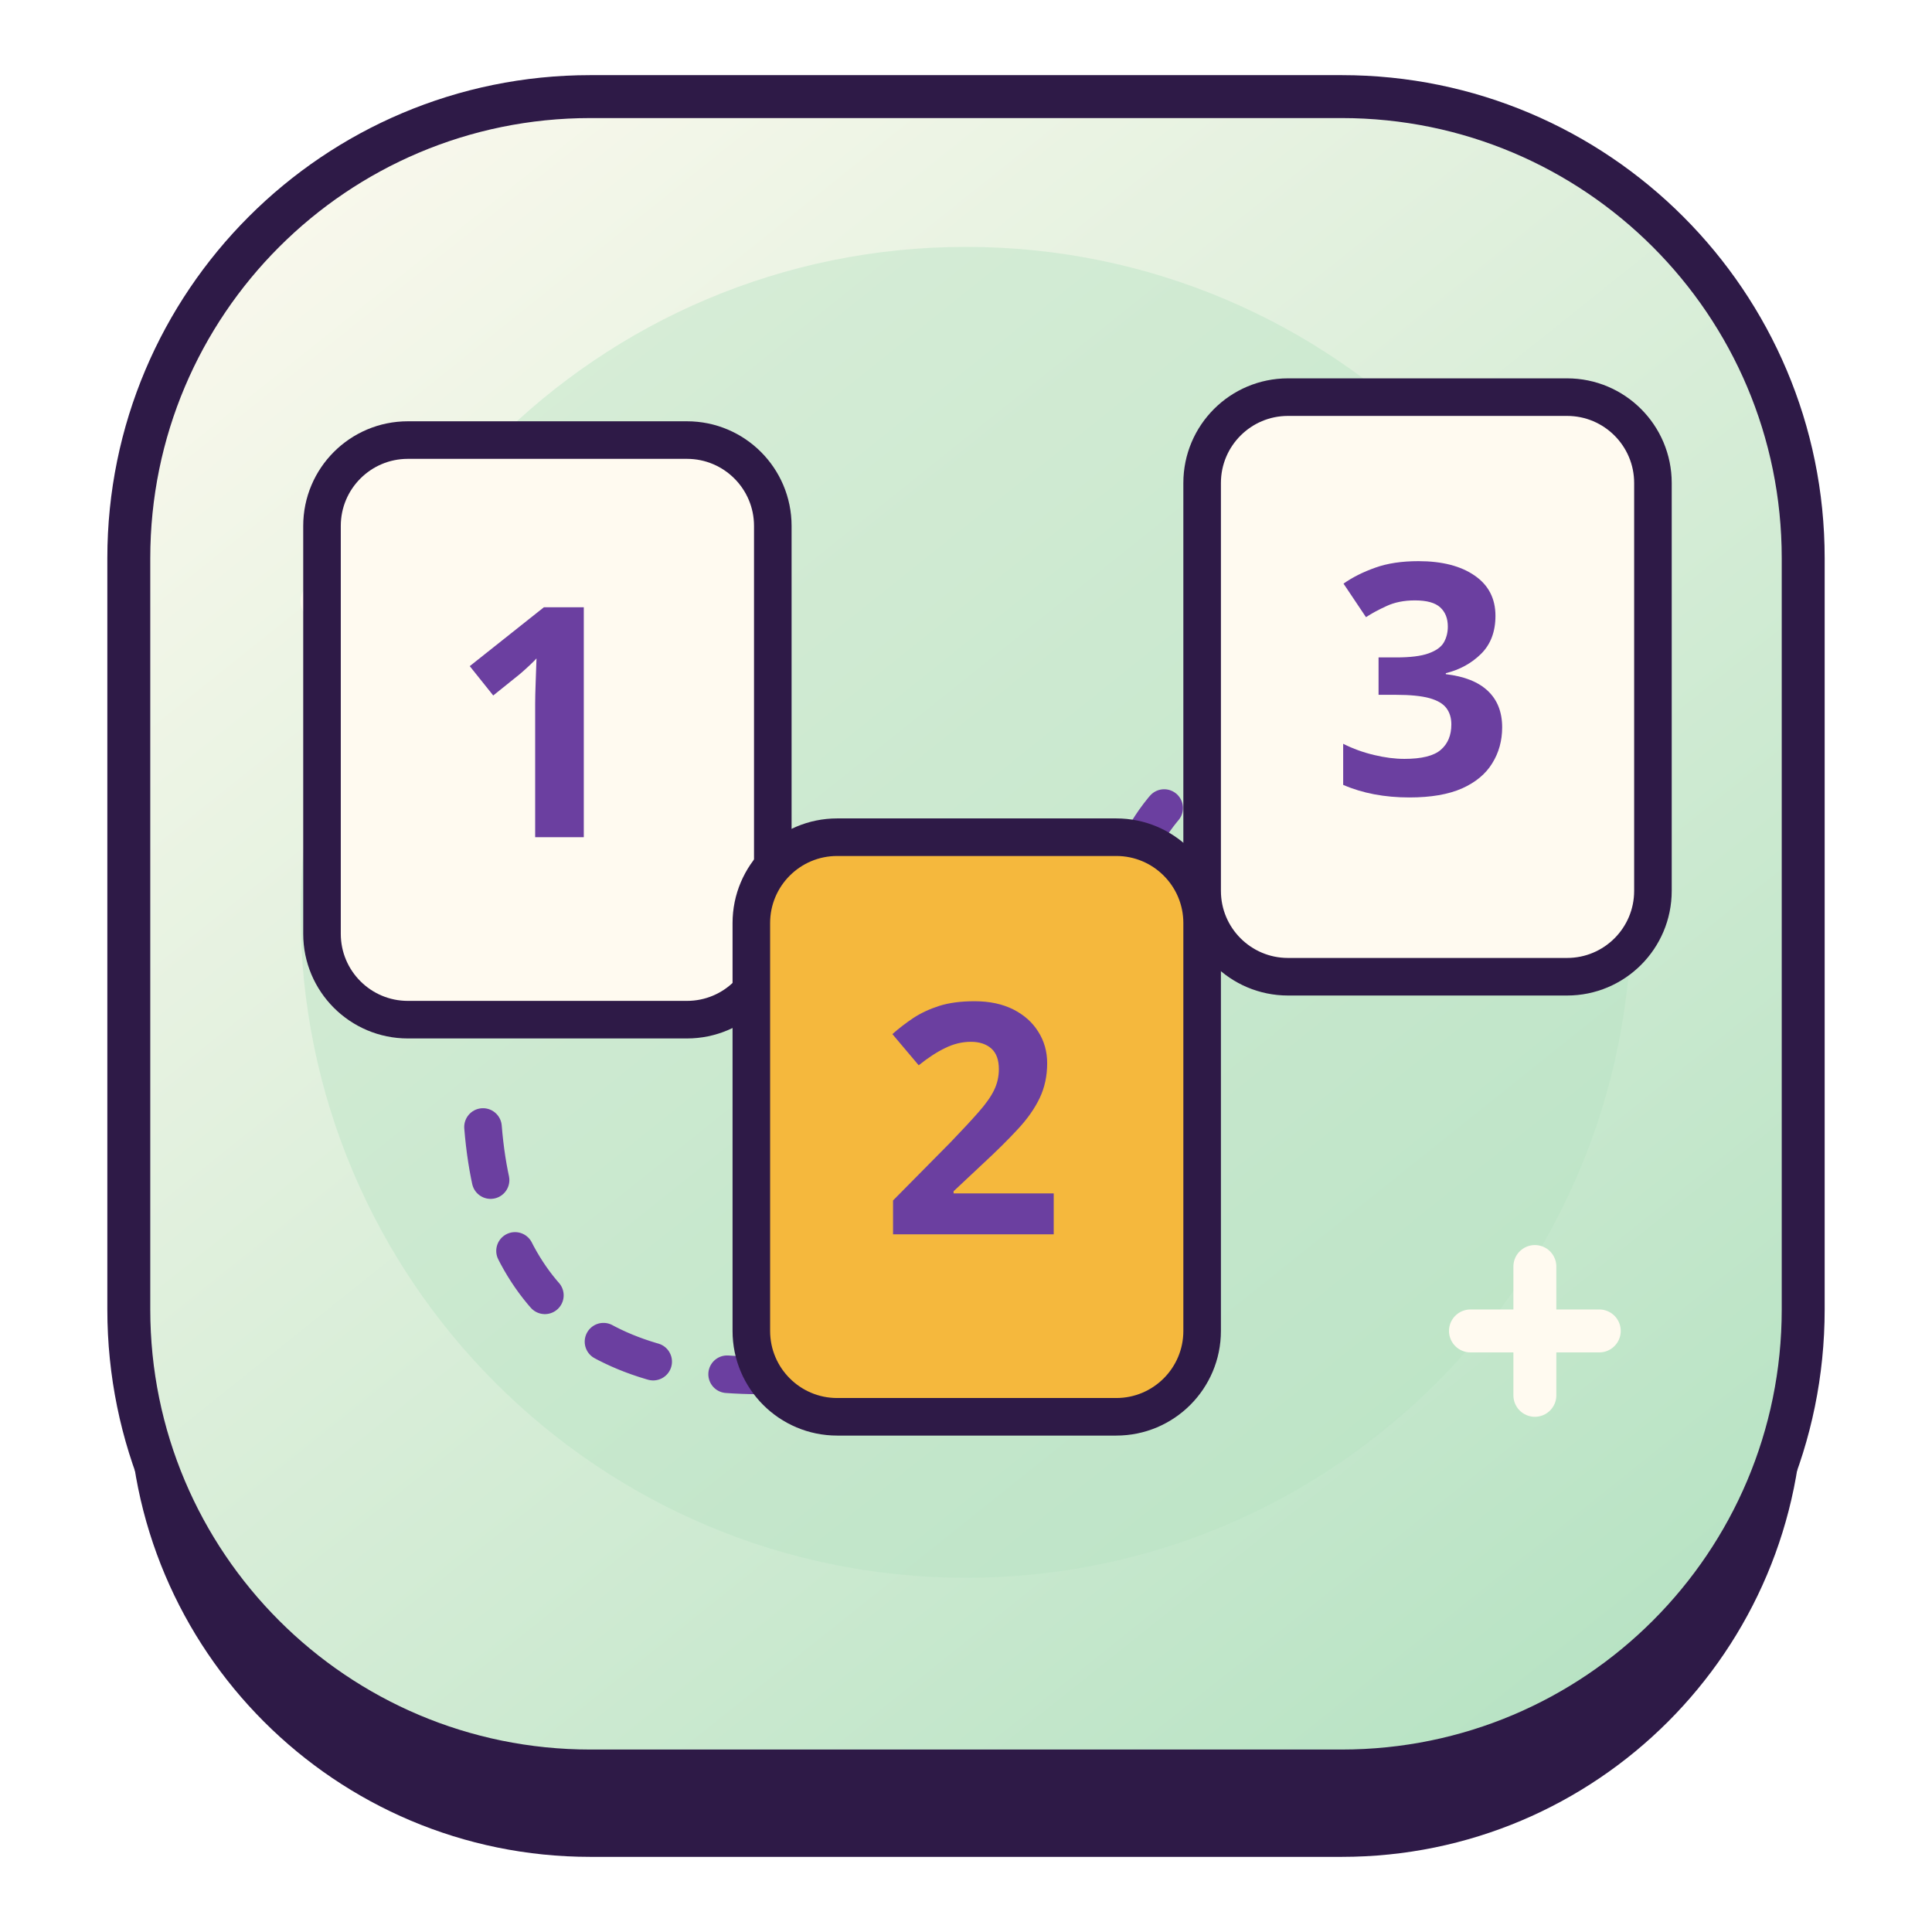
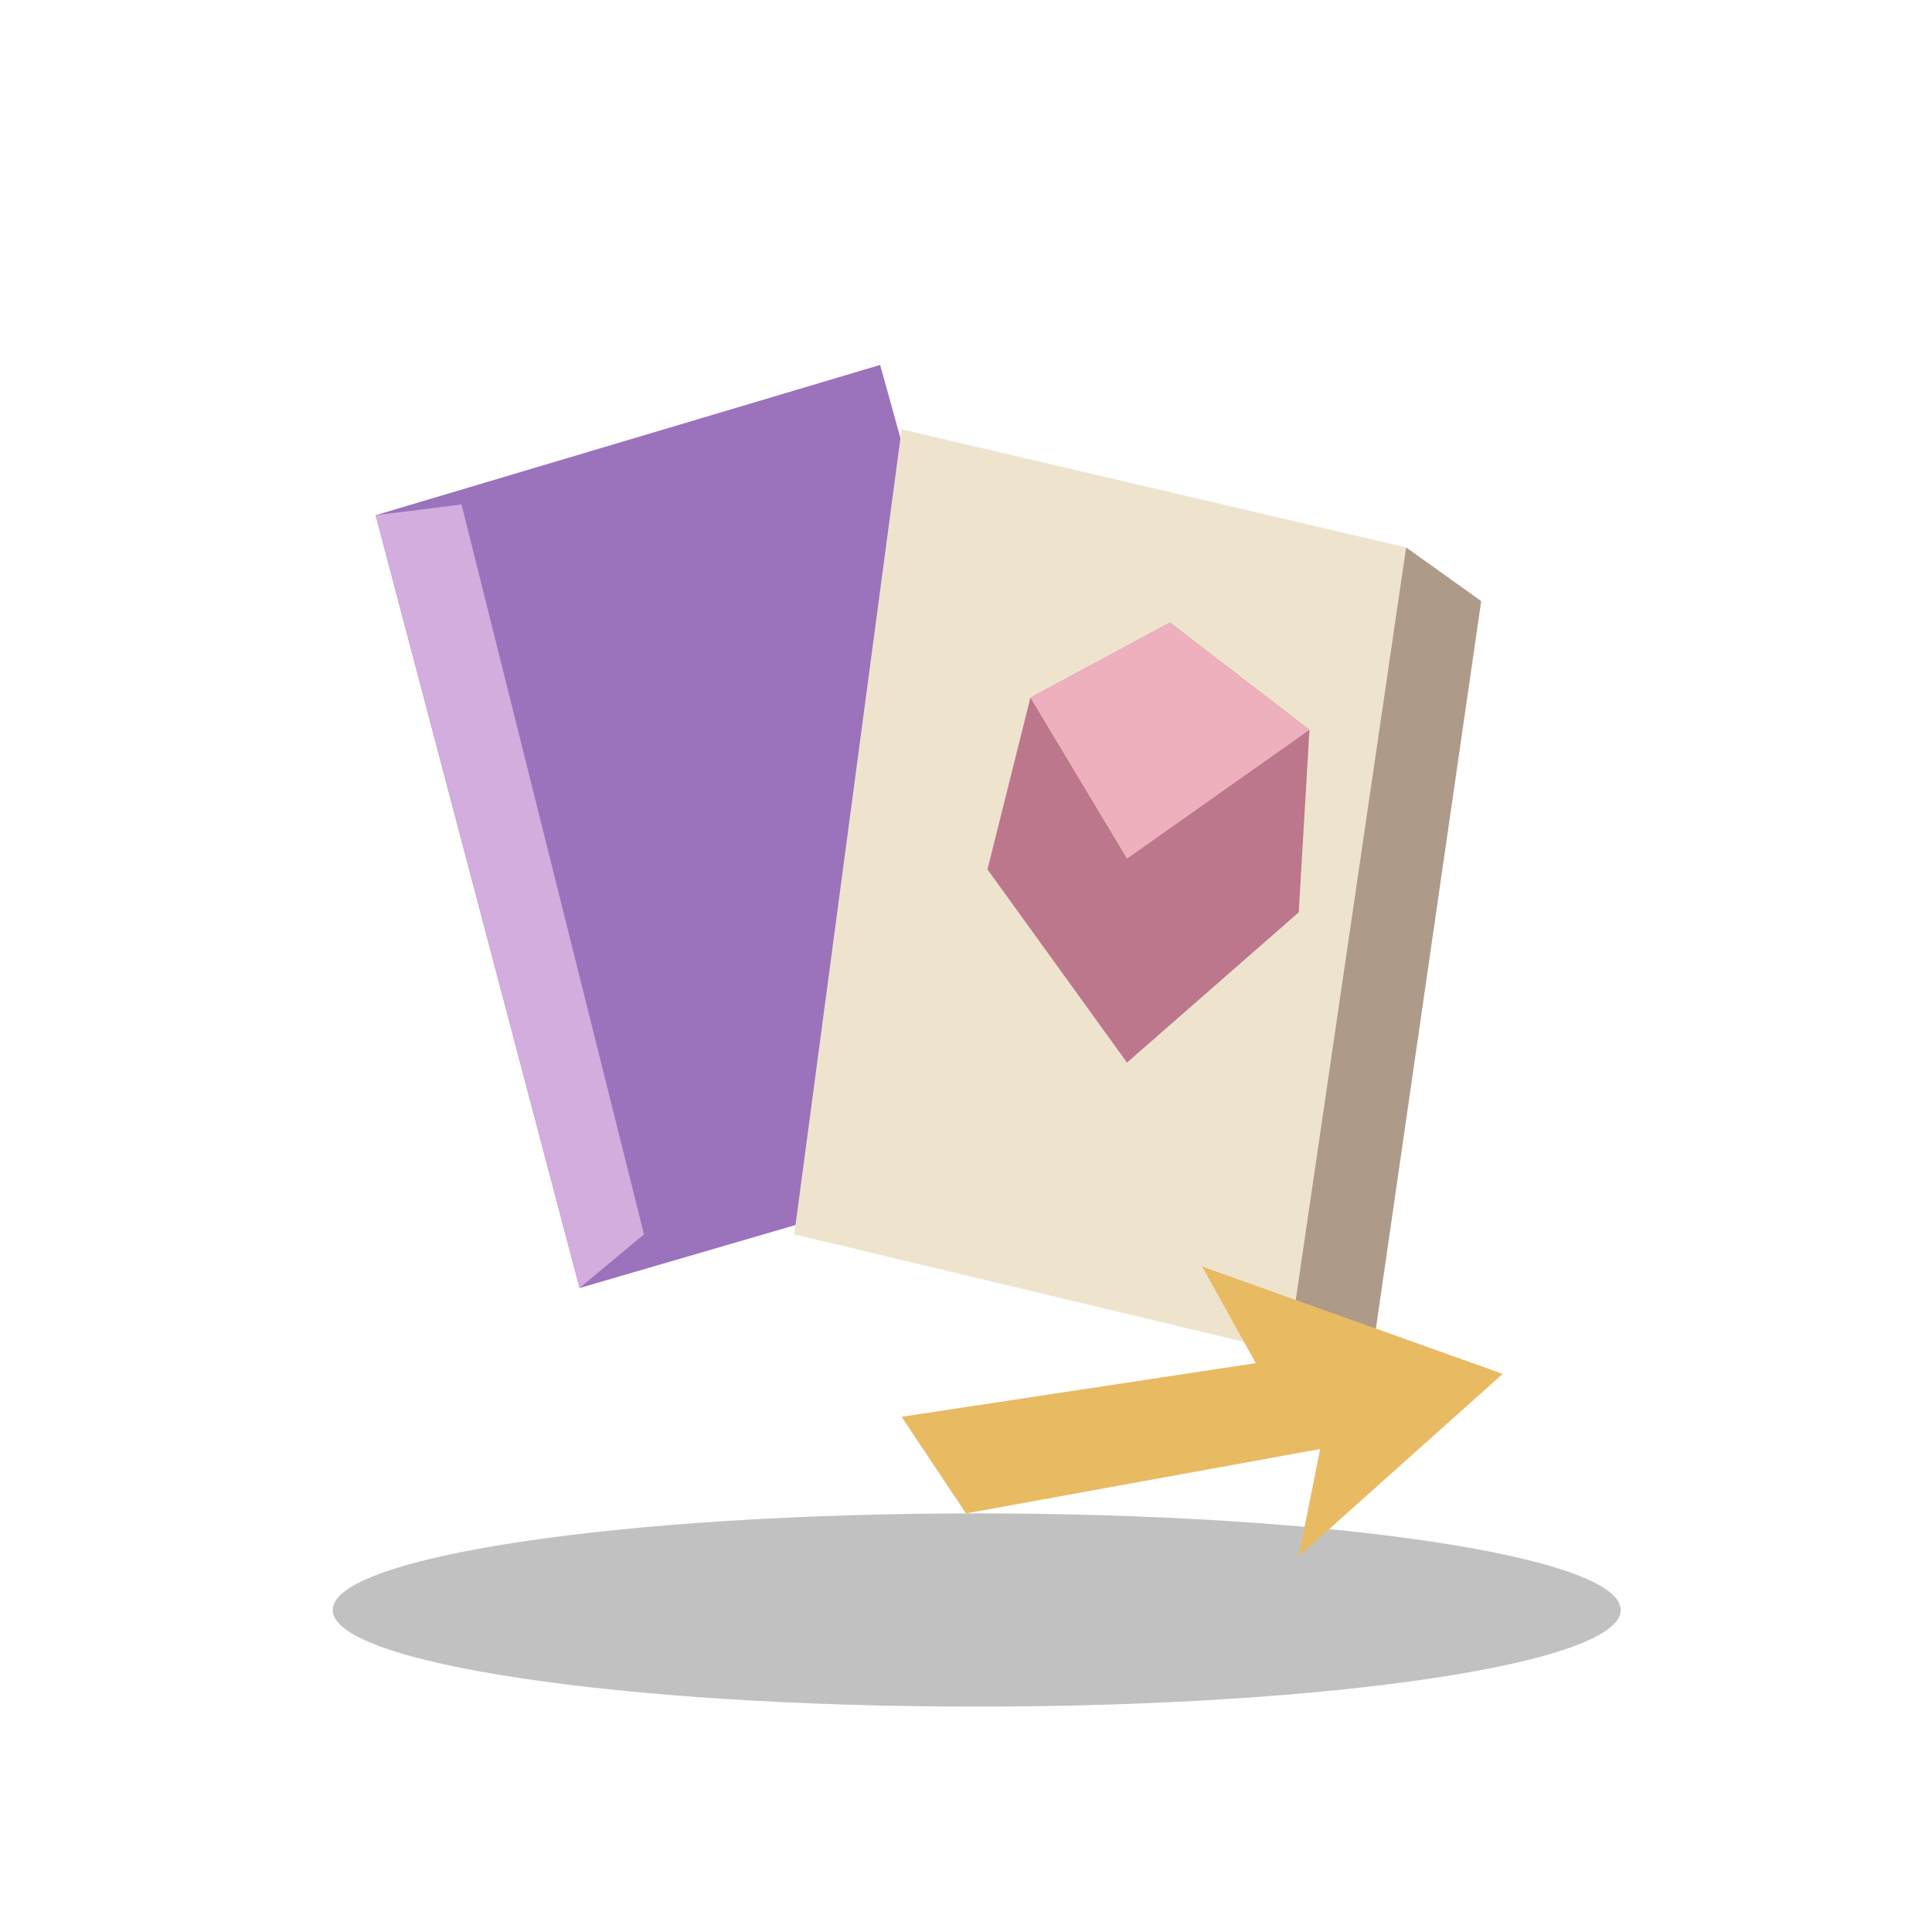
- <svg xmlns="http://www.w3.org/2000/svg" viewBox="0 0 180 180">
-   <defs>
-     <linearGradient id="bg" x2=".8" y2="1">
-       <stop stop-color="#fffaf0" />
-       <stop offset="1" stop-color="#b8e3c4" />
-     </linearGradient>
-   </defs>
-   <rect x="12" y="17" width="156" height="156" rx="43" fill="#2e1a47" />
-   <rect x="12" y="9" width="156" height="156" rx="43" fill="url(#bg)" stroke="#2e1a47" stroke-width="4" />
-   <circle cx="90" cy="85" r="62" fill="#b8e3c4" opacity=".45" />
-   <g stroke="#2e1a47" stroke-width="3.5" stroke-linecap="round" stroke-linejoin="round">
-     <path d="M36 50v12m-6-6h12m101 62v12m-6-6h12" stroke="#fffaf0" stroke-width="4" />
-     <path d="M45 105q2 25 30 23t28-33 30-25" stroke="#6b3fa0" stroke-dasharray="5 7" fill="none" />
-     <rect x="30" y="41" width="42" height="54" rx="8" fill="#fffaf0" />
-     <rect x="70" y="78" width="42" height="54" rx="8" fill="#f5b83d" />
-     <rect x="112" y="37" width="42" height="54" rx="8" fill="#fffaf0" />
-     <g fill="#6b3fa0" stroke="none" font-family="sans-serif" font-weight="900" font-size="30">
-       <text x="42" y="78">1</text>
-       <text x="82" y="115">2</text>
-       <text x="124" y="74">3</text>
+ <svg xmlns="http://www.w3.org/2000/svg" viewBox="0 0 180 180" role="img">
+   <ellipse cx="91" cy="150" rx="60" ry="9" fill="#08070b" opacity=".25" />
+   <g>
+     <g transform="translate(-3 -10)">
+       <polygon points="38,58 85,44 105,116 57,130" fill="#9b72bc" />
+       <polygon points="38,58 57,130 63,125 46,57" fill="#d2addd" />
+       <polygon points="87,50 134,61 123,136 77,125" fill="#eee4ce" />
+       <polygon points="134,61 141,66 130,142 123,136" fill="#ae9a89" />
+       <polygon points="99,75 112,68 125,78 124,95 108,109 95,91" fill="#bd778d" />
+       <polygon points="99,75 108,90 125,78 112,68" fill="#eeb0bc" />
    </g>
+     <polygon points="84,132 117,127 112,118 140,128 121,145 123,135 90,141" fill="#e8ba62" />
  </g>
</svg>
